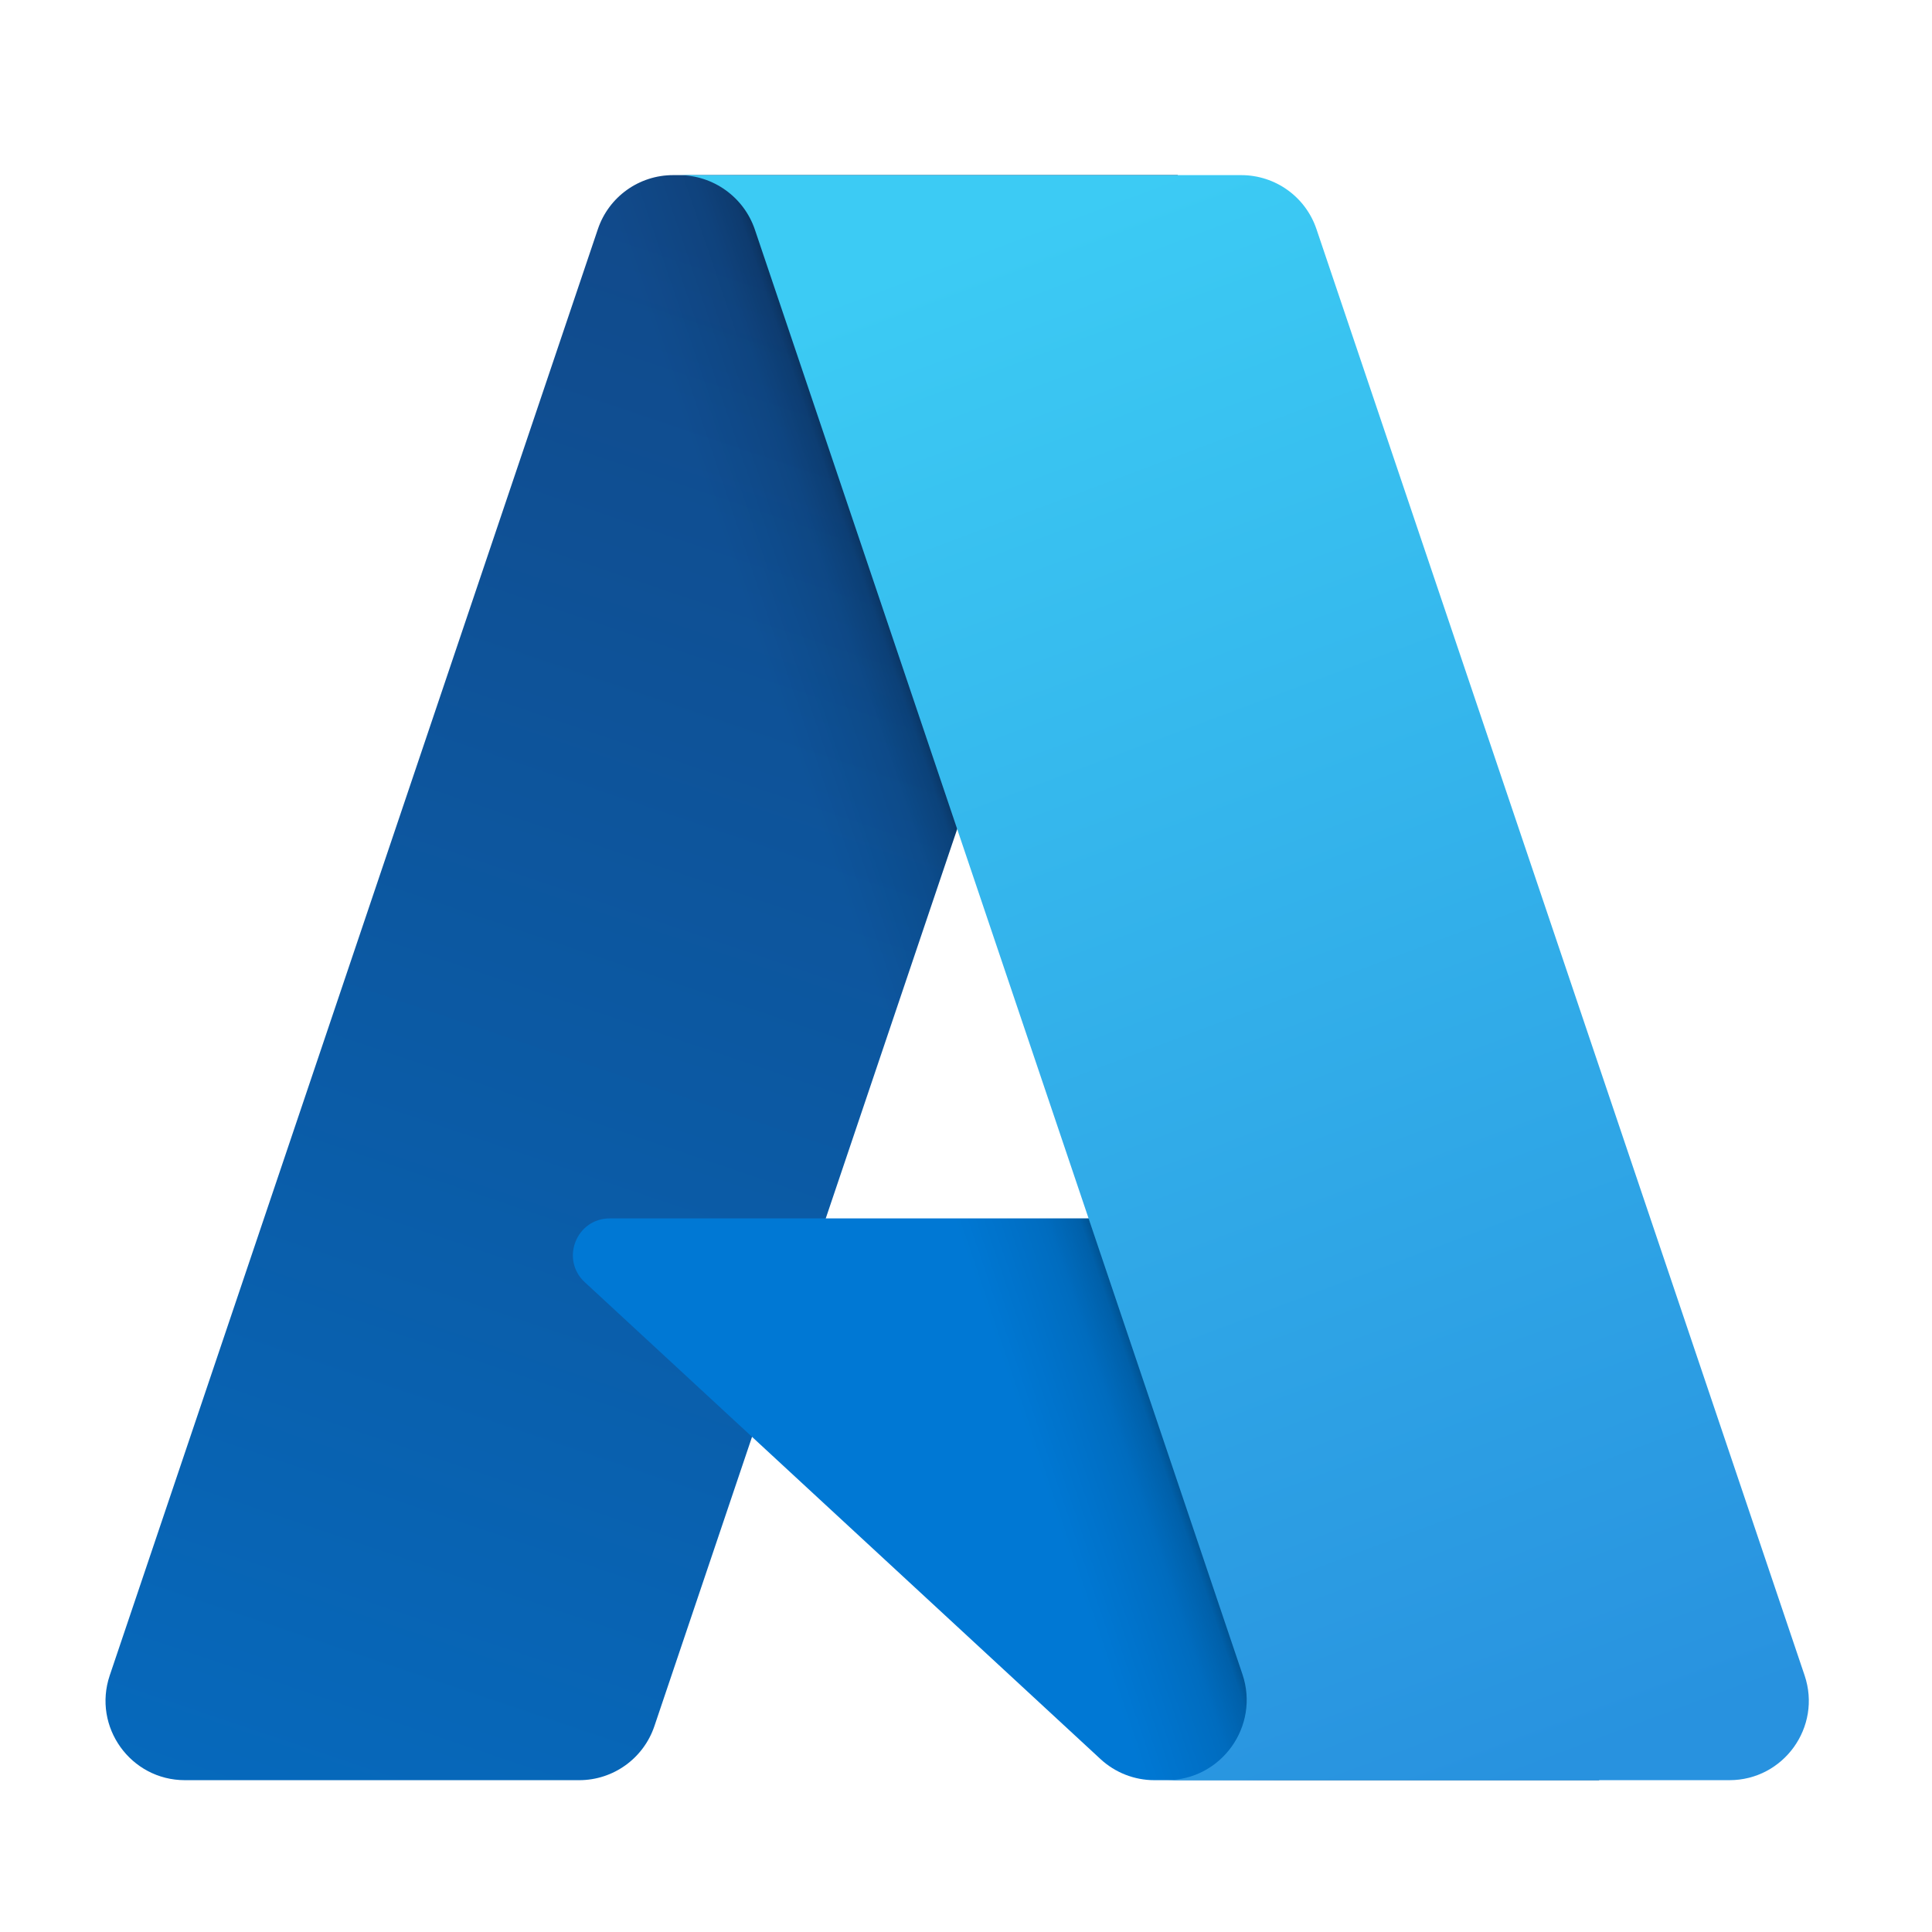
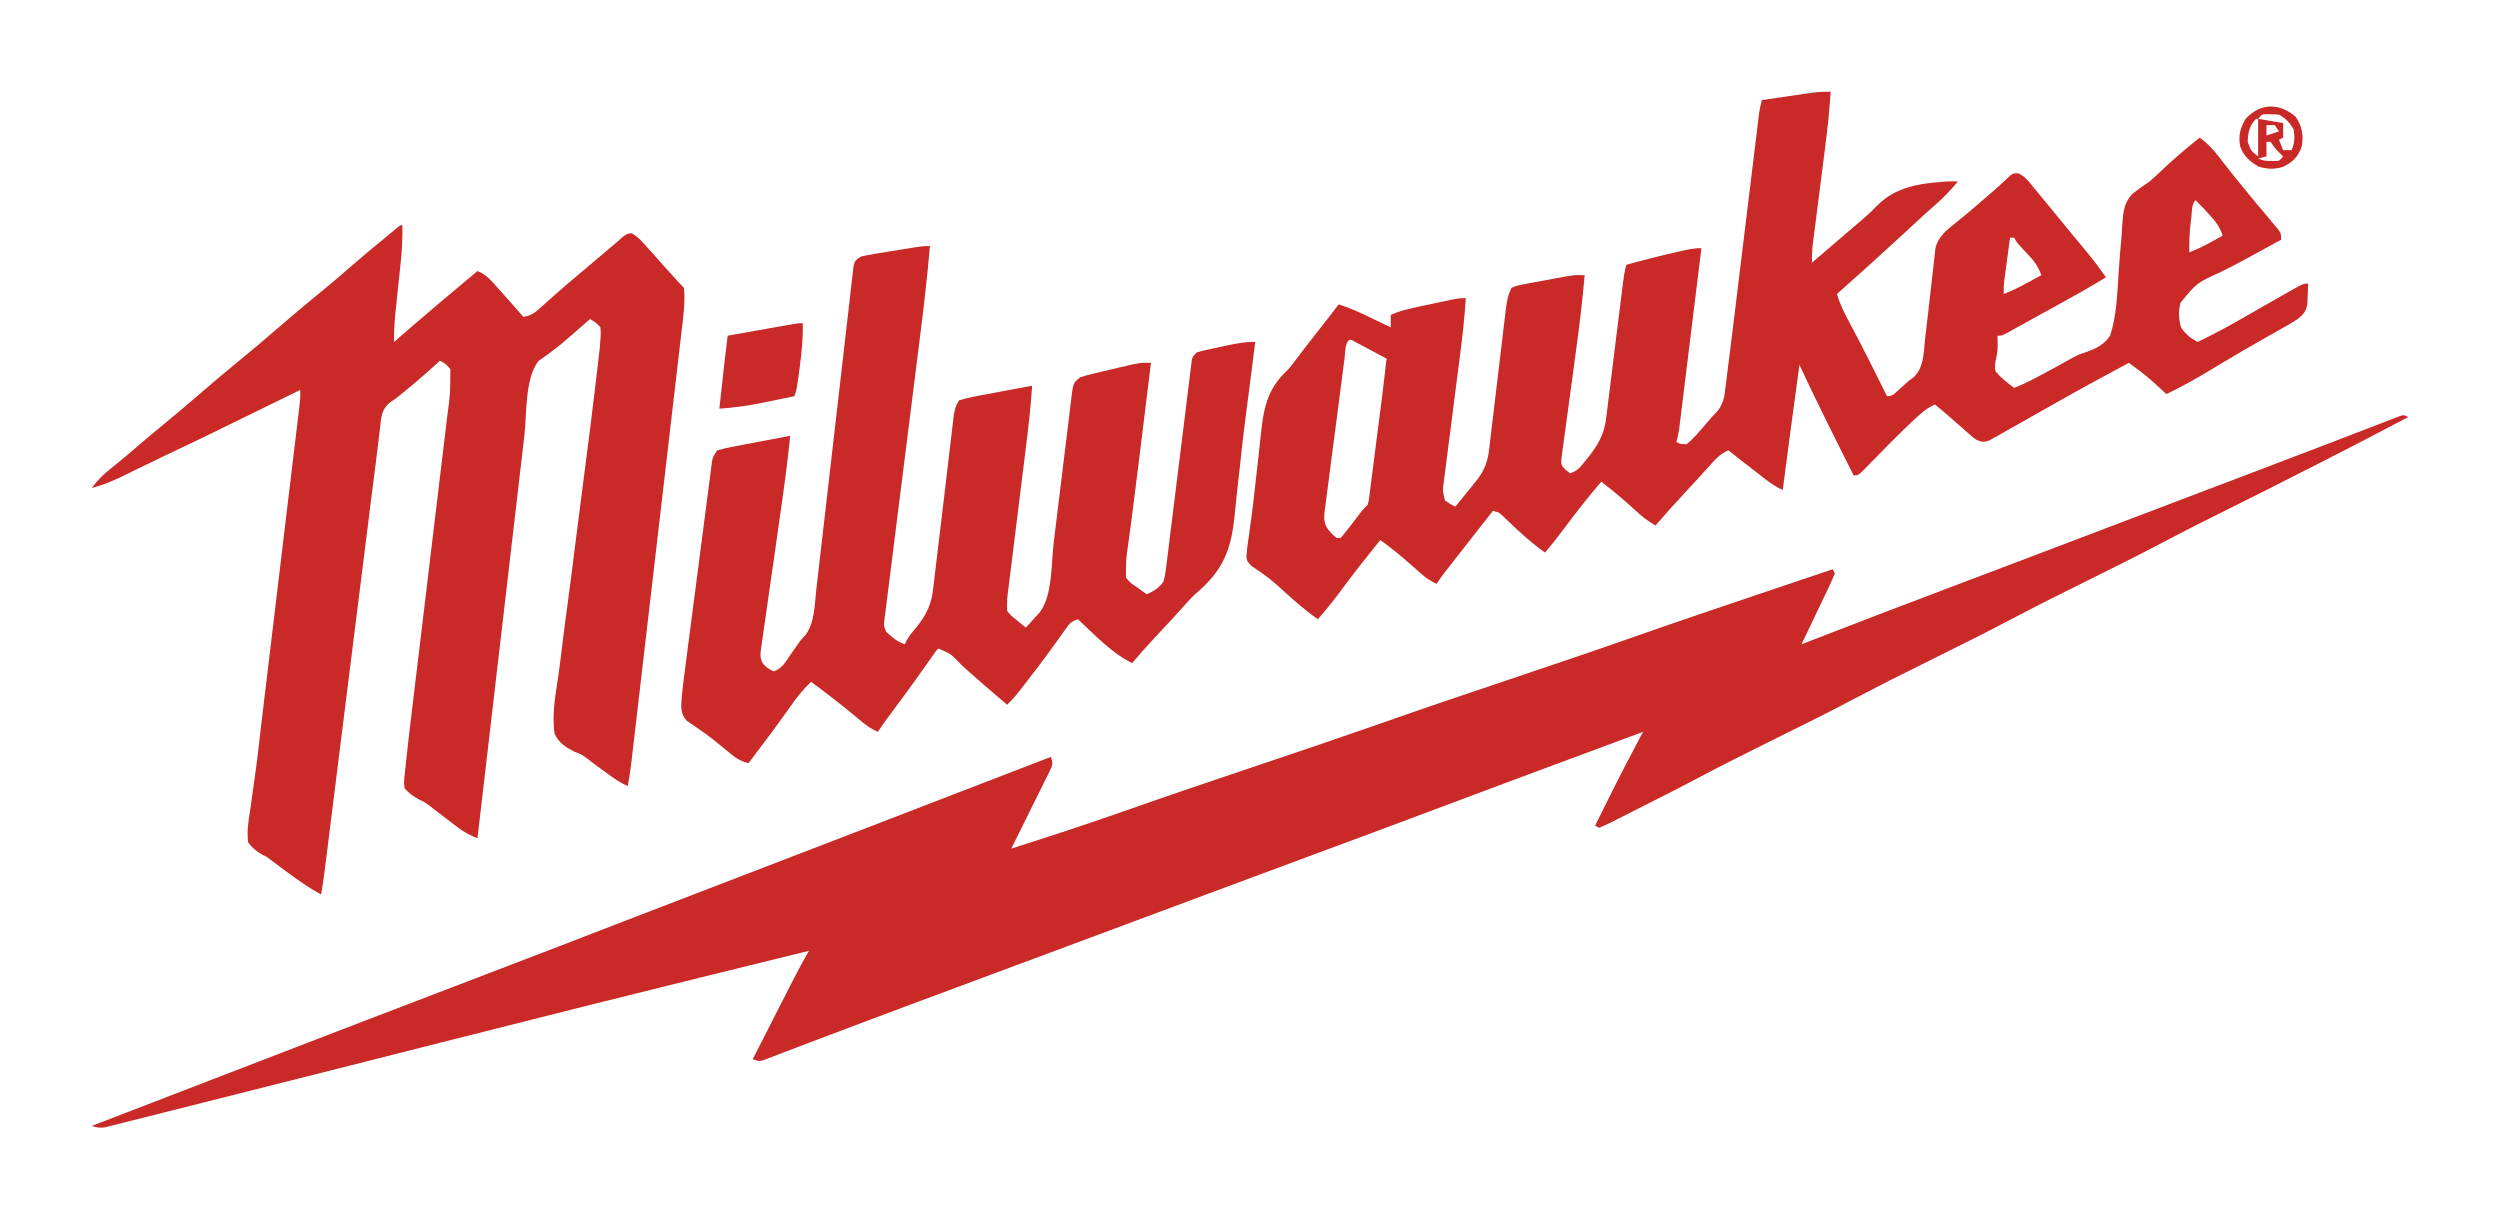
- <svg xmlns="http://www.w3.org/2000/svg" width="100%" height="100%" viewBox="0 0 65 65" fill="none">
-   <path d="M20.115 7.708C20.481 6.622 21.499 5.892 22.645 5.892H39.628L22.016 58.075C21.649 59.161 20.632 59.892 19.486 59.892H6.222C4.395 59.892 3.108 58.098 3.692 56.368L20.115 7.708Z" fill="url(#paint0_linear_2532_530598)" />
-   <path d="M47.224 40.992H20.514C19.388 40.992 18.847 42.374 19.674 43.138L37.025 59.182C37.519 59.639 38.166 59.892 38.838 59.892H53.803L47.224 40.992Z" fill="#0078D4" />
-   <path d="M22.645 5.892C21.499 5.892 20.481 6.622 20.115 7.708L3.692 56.368C3.108 58.098 4.395 59.892 6.222 59.892H19.486C20.631 59.892 21.649 59.161 22.016 58.075L25.283 48.394L36.834 59.174C37.328 59.635 37.979 59.892 38.655 59.892H53.803L47.224 40.992H27.781L39.628 5.892H22.645Z" fill="url(#paint1_linear_2532_530598)" />
-   <path d="M44.291 7.708C43.925 6.622 42.907 5.892 41.761 5.892H22.753H22.84C23.998 5.892 25.027 6.631 25.398 7.728L41.8 56.328C42.391 58.078 41.089 59.892 39.242 59.892H38.953H58.184C60.01 59.892 61.298 58.098 60.714 56.368L44.291 7.708Z" fill="url(#paint2_linear_2532_530598)" />
-   <defs>
-     <linearGradient id="paint0_linear_2532_530598" x1="22.551" y1="7.761" x2="4.939" y2="59.79" gradientUnits="userSpaceOnUse">
-       <stop stop-color="#114A8B" />
-       <stop offset="1" stop-color="#0669BC" />
-     </linearGradient>
-     <linearGradient id="paint1_linear_2532_530598" x1="36.622" y1="40.997" x2="32.551" y2="42.374" gradientUnits="userSpaceOnUse">
-       <stop stop-opacity="0.3" />
-       <stop offset="0.071" stop-opacity="0.2" />
-       <stop offset="0.321" stop-opacity="0.1" />
-       <stop offset="0.623" stop-opacity="0.05" />
-       <stop offset="1" stop-opacity="0" />
-     </linearGradient>
-     <linearGradient id="paint2_linear_2532_530598" x1="33.716" y1="7.761" x2="53.049" y2="59.267" gradientUnits="userSpaceOnUse">
-       <stop stop-color="#3CCBF4" />
-       <stop offset="1" stop-color="#2892DF" />
-     </linearGradient>
-   </defs>
+ <svg xmlns="http://www.w3.org/2000/svg" version="1.1" width="1199" height="586">
+   <path d="M0 0 C-13.262 7.017 -26.576 13.926 -39.938 20.75 C-41.368 21.481 -41.368 21.481 -42.827 22.227 C-59.489 30.744 -76.207 39.145 -92.969 47.466 C-101.057 51.487 -109.109 55.556 -117.086 59.793 C-130.436 66.878 -144.006 73.532 -157.539 80.259 C-174.065 88.464 -174.065 88.464 -190.438 96.969 C-203.437 103.882 -216.66 110.362 -229.843 116.917 C-248.905 126.393 -248.905 126.393 -267.789 136.216 C-280.244 142.813 -292.92 148.986 -305.539 155.259 C-317.464 161.191 -329.373 167.135 -341.138 173.379 C-349.507 177.815 -357.949 182.103 -366.413 186.354 C-368.212 187.259 -370.008 188.168 -371.803 189.08 C-374.439 190.419 -377.08 191.748 -379.723 193.074 C-380.528 193.485 -381.333 193.897 -382.162 194.32 C-384.079 195.275 -386.036 196.146 -388 197 C-388.66 196.67 -389.32 196.34 -390 196 C-388.174 192.322 -386.345 188.646 -384.513 184.971 C-383.895 183.729 -383.277 182.488 -382.66 181.245 C-377.609 171.072 -372.35 161.019 -367 151 C-377.501 154.894 -388.001 158.79 -398.5 162.688 C-399.291 162.981 -400.083 163.275 -400.898 163.578 C-422.613 171.639 -444.317 179.728 -466 187.875 C-486.332 195.514 -506.688 203.087 -527.06 210.62 C-542.276 216.248 -557.485 221.896 -572.688 227.562 C-573.732 227.952 -574.776 228.341 -575.852 228.742 C-581.114 230.704 -586.376 232.666 -591.638 234.628 C-601.347 238.248 -611.057 241.866 -620.767 245.483 C-622.92 246.285 -625.074 247.088 -627.227 247.89 C-640.779 252.939 -654.331 257.985 -667.885 263.027 C-674.976 265.665 -682.066 268.304 -689.157 270.942 C-691.098 271.664 -693.039 272.387 -694.98 273.109 C-701.306 275.463 -707.632 277.818 -713.958 280.173 C-717.163 281.366 -720.369 282.558 -723.574 283.749 C-734.665 287.874 -745.741 292.034 -756.801 296.242 C-760.129 297.505 -763.457 298.766 -766.785 300.028 C-768.917 300.838 -771.048 301.652 -773.178 302.47 C-776.116 303.597 -779.057 304.714 -782 305.828 C-782.872 306.167 -783.745 306.505 -784.644 306.854 C-785.442 307.154 -786.24 307.454 -787.062 307.763 C-787.755 308.027 -788.447 308.292 -789.16 308.565 C-791 309 -791 309 -794 308 C-790.8 301.718 -787.597 295.438 -784.393 289.158 C-783.304 287.024 -782.216 284.889 -781.128 282.754 C-779.561 279.678 -777.992 276.602 -776.422 273.527 C-775.939 272.579 -775.457 271.631 -774.96 270.654 C-772.424 265.693 -769.811 260.81 -767 256 C-801.893 264.552 -836.772 273.162 -871.625 281.875 C-872.472 282.087 -873.318 282.298 -874.191 282.516 C-895.68 287.89 -917.161 293.297 -938.629 298.756 C-952.361 302.248 -966.097 305.726 -979.834 309.199 C-982.057 309.762 -984.281 310.324 -986.505 310.887 C-1003.093 315.083 -1019.683 319.27 -1036.278 323.44 C-1043.441 325.241 -1050.604 327.044 -1057.764 328.856 C-1063.909 330.411 -1070.055 331.959 -1076.204 333.499 C-1079.395 334.299 -1082.585 335.103 -1085.774 335.913 C-1089.277 336.802 -1092.783 337.679 -1096.29 338.553 C-1097.324 338.819 -1098.357 339.084 -1099.422 339.357 C-1100.368 339.591 -1101.314 339.824 -1102.289 340.064 C-1103.108 340.271 -1103.926 340.477 -1104.77 340.689 C-1107.158 341.022 -1108.725 340.745 -1111 340 C-1077.878 327.208 -1044.75 314.432 -1011.607 301.694 C-1004.112 298.813 -996.618 295.929 -989.125 293.043 C-966.763 284.433 -944.39 275.851 -922 267.312 C-903.812 260.376 -885.638 253.401 -867.484 246.375 C-865.694 245.683 -863.904 244.99 -862.113 244.297 C-861.221 243.951 -860.328 243.606 -859.408 243.25 C-848.112 238.88 -836.806 234.534 -825.5 230.188 C-823.87 229.561 -823.87 229.561 -822.206 228.921 C-816.681 226.797 -811.155 224.672 -805.629 222.548 C-799.075 220.029 -792.522 217.509 -785.969 214.988 C-784.898 214.576 -783.827 214.164 -782.724 213.74 C-779.482 212.493 -776.241 211.247 -773 210 C-761.015 205.39 -749.031 200.78 -737.045 196.173 C-708.353 185.144 -679.67 174.09 -651 163 C-649.823 166.531 -650.141 166.912 -651.722 170.104 C-652.323 171.335 -652.323 171.335 -652.936 172.591 C-653.379 173.472 -653.821 174.354 -654.277 175.262 C-654.723 176.168 -655.168 177.073 -655.627 178.007 C-657.054 180.905 -658.496 183.796 -659.938 186.688 C-660.907 188.649 -661.875 190.61 -662.842 192.572 C-665.217 197.387 -667.604 202.195 -670 207 C-651.247 201.034 -632.56 194.917 -614 188.375 C-594.082 181.356 -574.079 174.6 -554.065 167.863 C-522.731 157.331 -522.731 157.331 -491.5 146.5 C-471.566 139.471 -451.531 132.745 -431.5 126 C-410.632 118.974 -389.769 111.945 -369.002 104.623 C-349.501 97.755 -329.903 91.171 -310.312 84.562 C-309.459 84.275 -308.606 83.987 -307.727 83.69 C-297.153 80.123 -286.577 76.56 -276 73 C-275.67 73.66 -275.34 74.32 -275 75 C-276.056 77.609 -277.177 80.103 -278.402 82.633 C-278.759 83.385 -279.115 84.136 -279.483 84.911 C-280.627 87.319 -281.782 89.722 -282.938 92.125 C-283.714 93.754 -284.489 95.382 -285.264 97.012 C-287.168 101.012 -289.081 105.007 -291 109 C-289.903 108.574 -288.806 108.148 -287.675 107.709 C-263.973 98.512 -240.237 89.414 -216.447 80.449 C-215.506 80.094 -214.566 79.74 -213.598 79.375 C-212.654 79.019 -211.71 78.664 -210.738 78.297 C-199.588 74.094 -188.45 69.86 -177.312 65.625 C-176.273 65.23 -175.233 64.835 -174.162 64.427 C-168.885 62.421 -163.608 60.414 -158.331 58.407 C-148.928 54.831 -139.524 51.259 -130.12 47.685 C-124.913 45.707 -119.707 43.729 -114.5 41.75 C-112.417 40.958 -110.333 40.167 -108.25 39.375 C-106.703 38.787 -106.703 38.787 -105.125 38.188 C-95.75 34.625 -95.75 34.625 -92.626 33.438 C-90.54 32.645 -88.454 31.852 -86.368 31.06 C-81.198 29.095 -76.027 27.131 -70.855 25.169 C-61.027 21.44 -51.204 17.699 -41.393 13.924 C-36.723 12.128 -32.051 10.337 -27.378 8.547 C-25.137 7.686 -22.896 6.823 -20.657 5.957 C-17.565 4.761 -14.471 3.575 -11.375 2.391 C-10.451 2.03 -9.526 1.67 -8.573 1.299 C-7.732 0.979 -6.89 0.659 -6.023 0.329 C-5.29 0.047 -4.557 -0.236 -3.802 -0.527 C-2 -1 -2 -1 0 0 Z " fill="#C92927" transform="translate(1155,200)" />
+   <path d="M0 0 C-0.581 8.733 -1.468 17.394 -2.587 26.074 C-2.855 28.151 -3.119 30.229 -3.381 32.307 C-3.938 36.705 -4.5 41.103 -5.062 45.5 C-5.719 50.63 -6.373 55.761 -7.021 60.892 C-7.28 62.931 -7.543 64.97 -7.806 67.009 C-7.963 68.248 -8.12 69.487 -8.281 70.764 C-8.421 71.85 -8.56 72.937 -8.703 74.057 C-8.973 76.731 -9.057 79.315 -9 82 C-7.578 80.781 -6.156 79.562 -4.734 78.344 C-3.477 77.266 -2.22 76.189 -0.963 75.112 C4.686 70.27 4.686 70.27 10.329 65.421 C11.494 64.424 12.664 63.434 13.839 62.45 C16.683 60.059 19.381 57.651 21.926 54.941 C31.383 45.277 42.871 43.986 56 43 C57.667 42.982 59.333 42.977 61 43 C57.395 47.416 53.721 51.243 49.387 54.934 C46.449 57.477 43.599 60.108 40.75 62.75 C39.624 63.793 38.497 64.836 37.371 65.879 C36.81 66.399 36.249 66.918 35.671 67.454 C24.892 77.427 13.989 87.259 3 97 C4.521 102.185 6.815 106.653 9.375 111.375 C15.485 122.799 21.245 134.394 27 146 C29.827 146 30.664 144.742 32.75 142.875 C33.405 142.295 34.06 141.715 34.734 141.117 C35.482 140.419 36.23 139.72 37 139 C38.487 137.875 38.487 137.875 40.004 136.727 C44.691 131.991 44.55 125.57 45.195 119.246 C45.354 117.899 45.515 116.552 45.679 115.205 C46.103 111.673 46.5 108.138 46.887 104.602 C47.509 98.939 48.158 93.28 48.837 87.624 C49.066 85.655 49.274 83.684 49.481 81.713 C49.692 79.911 49.692 79.911 49.907 78.072 C50.022 77.018 50.137 75.963 50.256 74.877 C51.659 69.452 55.546 66.355 59.812 63 C65.817 58.188 71.621 53.168 77.422 48.113 C78.012 47.605 78.601 47.097 79.209 46.573 C80.45 45.483 81.668 44.369 82.869 43.236 C83.474 42.677 84.08 42.119 84.703 41.543 C85.241 41.031 85.779 40.52 86.333 39.993 C88 39 88 39 90.037 39.168 C93.416 40.6 95.416 43.596 97.688 46.375 C98.22 47.012 98.753 47.649 99.301 48.305 C100.877 50.196 102.44 52.096 104 54 C104.757 54.917 105.513 55.833 106.293 56.777 C107.703 58.494 109.108 60.216 110.508 61.941 C112.491 64.376 114.487 66.798 116.492 69.215 C117.422 70.337 117.422 70.337 118.37 71.481 C119.592 72.955 120.815 74.428 122.041 75.9 C125.556 80.148 128.849 84.475 132 89 C123.99 93.917 115.8 98.48 107.562 103 C106.304 103.693 105.045 104.385 103.787 105.078 C101.345 106.422 98.902 107.763 96.458 109.102 C94.204 110.339 91.955 111.583 89.71 112.836 C88.722 113.385 87.733 113.934 86.715 114.5 C85.849 114.985 84.982 115.469 84.09 115.969 C82 117 82 117 80 117 C80.031 118.702 80.031 118.702 80.062 120.438 C80.105 122.854 80.025 124.897 79.461 127.254 C78.88 129.746 78.578 131.464 79 134 C81.63 137.187 84.649 139.603 88 142 C94.076 139.69 99.664 136.521 105.375 133.438 C107.013 132.563 107.013 132.563 108.684 131.67 C110.95 130.449 113.196 129.19 115.422 127.896 C117.915 126.487 120.318 125.53 123.047 124.67 C127.659 122.99 131.224 121.172 134 117 C137.161 107.397 137.425 96.81 138.097 86.775 C138.498 80.808 138.962 74.85 139.523 68.895 C139.699 66.83 139.811 64.769 139.919 62.699 C140.398 57.206 140.749 53.419 144.472 49.196 C147.224 46.938 150.03 44.958 153 43 C154.201 41.965 155.386 40.909 156.531 39.812 C157.027 39.346 157.522 38.879 158.032 38.397 C158.517 37.936 159.001 37.475 159.5 37 C165.125 31.722 170.956 26.797 177 22 C181.001 24.946 183.968 28.249 186.938 32.188 C191.235 37.772 195.634 43.258 200.125 48.688 C201.012 49.763 201.012 49.763 201.916 50.861 C204.557 54.061 207.208 57.252 209.891 60.418 C210.71 61.394 211.53 62.37 212.375 63.375 C213.438 64.624 213.438 64.624 214.523 65.898 C216 68 216 68 216 71 C215.459 71.29 214.918 71.58 214.361 71.879 C209.719 74.377 205.094 76.903 200.484 79.461 C196.128 81.871 191.728 84.144 187.266 86.352 C175.573 91.672 175.573 91.672 167.766 101.199 C166.712 105.46 166.885 108.759 168 113 C170.21 116.256 172.541 118.159 176 120 C183.579 116.422 190.863 112.426 198.125 108.25 C199.465 107.479 199.465 107.479 200.832 106.693 C202.182 105.917 202.182 105.917 203.559 105.125 C208.752 102.138 213.96 99.178 219.188 96.25 C219.948 95.82 220.708 95.39 221.491 94.946 C226.768 92 226.768 92 229 92 C228.94 94.084 228.851 96.167 228.75 98.25 C228.704 99.41 228.657 100.57 228.609 101.766 C227.881 105.633 226.915 106.455 224 109 C222.327 110.094 220.612 111.127 218.871 112.109 C217.338 112.983 217.338 112.983 215.773 113.874 C214.673 114.493 213.572 115.112 212.438 115.75 C210.092 117.084 207.746 118.42 205.402 119.758 C204.496 120.274 204.496 120.274 203.571 120.801 C199.231 123.279 194.922 125.807 190.629 128.367 C190.029 128.725 189.429 129.083 188.811 129.451 C185.925 131.173 183.042 132.9 180.162 134.632 C173.897 138.374 167.586 141.856 161 145 C160.371 144.42 159.742 143.84 159.094 143.242 C158.238 142.461 157.382 141.68 156.5 140.875 C155.665 140.109 154.829 139.344 153.969 138.555 C150.44 135.518 146.753 132.751 143 130 C131.062 136.411 119.156 142.867 107.375 149.562 C104.549 151.163 101.722 152.762 98.895 154.361 C96.902 155.489 94.911 156.62 92.921 157.752 C89.892 159.472 86.853 161.175 83.812 162.875 C82.886 163.406 81.959 163.936 81.003 164.483 C80.142 164.96 79.282 165.438 78.395 165.93 C77.263 166.568 77.263 166.568 76.109 167.218 C73.549 168.167 72.506 168.025 70 167 C68.356 165.864 68.356 165.864 66.758 164.453 C66.166 163.938 65.574 163.422 64.965 162.891 C64.358 162.349 63.751 161.808 63.125 161.25 C61.92 160.192 60.714 159.135 59.508 158.078 C58.925 157.564 58.343 157.051 57.743 156.521 C55.2 154.301 52.603 152.15 50 150 C46.418 151.547 43.925 153.677 41.062 156.312 C40.323 156.993 40.323 156.993 39.569 157.687 C32.858 163.946 26.451 170.53 20.035 177.089 C19.155 177.981 18.274 178.874 17.367 179.793 C16.574 180.603 15.781 181.413 14.964 182.247 C13 184 13 184 11 184 C2.155 166.417 -6.649 148.826 -15 131 C-17.713 150.994 -20.423 170.988 -23 191 C-25.919 189.637 -28.385 188.068 -30.934 186.102 C-31.665 185.54 -32.397 184.977 -33.15 184.398 C-33.905 183.813 -34.66 183.228 -35.438 182.625 C-36.188 182.048 -36.939 181.47 -37.713 180.875 C-41.505 177.953 -45.275 175.007 -49 172 C-53.126 173.586 -55.633 176.592 -58.5 179.812 C-59.566 180.99 -60.633 182.167 -61.699 183.344 C-62.244 183.948 -62.788 184.553 -63.349 185.176 C-65.471 187.521 -67.622 189.839 -69.774 192.156 C-74.607 197.36 -79.375 202.61 -84 208 C-87.889 205.843 -90.953 203.356 -94.188 200.312 C-99.268 195.612 -104.535 191.244 -110 187 C-116.22 194.265 -122.121 201.695 -127.8 209.391 C-130.746 213.375 -133.791 217.223 -137 221 C-143.234 216.636 -148.69 211.673 -154.163 206.407 C-155.035 205.577 -155.035 205.577 -155.926 204.73 C-156.446 204.229 -156.966 203.728 -157.501 203.212 C-159.105 201.77 -159.105 201.77 -162 201 C-168.208 208.88 -174.396 216.775 -180.562 224.688 C-181.17 225.465 -181.777 226.243 -182.403 227.044 C-182.972 227.776 -183.542 228.508 -184.129 229.262 C-184.888 230.236 -184.888 230.236 -185.662 231.229 C-186.832 232.778 -187.923 234.385 -189 236 C-191.842 234.691 -194.057 233.251 -196.391 231.172 C-197.014 230.622 -197.638 230.071 -198.281 229.505 C-198.931 228.926 -199.581 228.347 -200.25 227.75 C-205.35 223.261 -210.466 218.953 -216 215 C-222.776 223.362 -229.434 231.785 -235.813 240.455 C-239.03 244.803 -242.428 248.939 -246 253 C-251.427 249.094 -256.407 244.885 -261.344 240.375 C-269.162 233.272 -269.162 233.272 -277.871 227.391 C-280 225 -280 225 -280.224 223.009 C-280.054 220.158 -279.677 217.387 -279.25 214.562 C-278.923 212.156 -278.596 209.75 -278.27 207.344 C-278.172 206.659 -278.075 205.975 -277.975 205.27 C-277.185 199.637 -276.551 193.995 -275.95 188.339 C-275.441 183.605 -274.895 178.876 -274.344 174.146 C-274.075 171.773 -273.819 169.397 -273.577 167.02 C-272.105 152.74 -270.91 142.883 -260 133 C-259.042 131.851 -258.109 130.681 -257.223 129.477 C-255.683 127.444 -254.141 125.414 -252.594 123.387 C-252.176 122.839 -251.758 122.292 -251.328 121.728 C-248.475 118.015 -245.567 114.344 -242.666 110.668 C-240.408 107.805 -238.171 104.93 -236 102 C-230.433 103.661 -225.342 106.111 -220.125 108.625 C-219.246 109.045 -218.367 109.465 -217.461 109.898 C-215.306 110.929 -213.152 111.963 -211 113 C-211 111.02 -211 109.04 -211 107 C-207.214 105.362 -203.523 104.353 -199.492 103.492 C-198.259 103.228 -197.025 102.964 -195.754 102.691 C-194.474 102.422 -193.194 102.153 -191.875 101.875 C-190.587 101.598 -189.299 101.321 -187.973 101.035 C-178.398 99 -178.398 99 -175 99 C-175.611 108.748 -176.731 118.386 -177.988 128.068 C-178.328 130.687 -178.662 133.306 -178.996 135.925 C-179.943 143.362 -180.896 150.798 -181.858 158.233 C-182.449 162.805 -183.033 167.378 -183.612 171.952 C-183.833 173.688 -184.057 175.424 -184.284 177.159 C-184.6 179.575 -184.907 181.991 -185.211 184.408 C-185.307 185.122 -185.402 185.835 -185.501 186.57 C-186.137 191.382 -186.137 191.382 -185 196 C-182.521 197.771 -182.521 197.771 -180 199 C-178.059 196.607 -176.122 194.211 -174.188 191.812 C-173.64 191.139 -173.093 190.465 -172.529 189.771 C-171.998 189.111 -171.466 188.45 -170.918 187.77 C-170.431 187.167 -169.944 186.565 -169.442 185.945 C-165.864 181.12 -164.429 177.123 -163.773 171.168 C-163.678 170.395 -163.584 169.622 -163.486 168.826 C-163.177 166.281 -162.883 163.734 -162.59 161.188 C-162.376 159.413 -162.161 157.638 -161.944 155.864 C-161.378 151.198 -160.825 146.531 -160.275 141.863 C-159.394 134.392 -158.5 126.922 -157.595 119.454 C-157.282 116.849 -156.978 114.242 -156.674 111.635 C-156.482 110.034 -156.29 108.433 -156.097 106.832 C-156.016 106.11 -155.934 105.388 -155.85 104.643 C-155.382 100.83 -154.823 97.409 -153 94 C-150.098 92.882 -150.098 92.882 -146.418 92.199 C-145.767 92.073 -145.116 91.947 -144.445 91.817 C-142.362 91.42 -140.276 91.054 -138.188 90.688 C-136.793 90.423 -135.399 90.157 -134.006 89.889 C-123.041 87.826 -123.041 87.826 -118 88 C-119.009 99.717 -120.407 111.365 -121.989 123.017 C-122.306 125.356 -122.62 127.695 -122.933 130.035 C-123.038 130.819 -123.143 131.602 -123.251 132.41 C-123.464 134.008 -123.678 135.607 -123.892 137.205 C-124.44 141.292 -124.996 145.378 -125.566 149.462 C-126.126 153.471 -126.664 157.481 -127.188 161.494 C-127.39 163.01 -127.599 164.526 -127.817 166.039 C-128.119 168.139 -128.392 170.241 -128.66 172.346 C-128.822 173.538 -128.985 174.73 -129.153 175.958 C-129.296 179.127 -129.296 179.127 -127.021 181.416 C-126.354 181.939 -125.687 182.461 -125 183 C-121.186 181.729 -120.076 179.986 -117.562 176.875 C-116.801 175.944 -116.039 175.014 -115.254 174.055 C-110.907 168.163 -108.466 163.501 -107.644 156.2 C-107.547 155.455 -107.451 154.709 -107.351 153.941 C-107.039 151.5 -106.748 149.057 -106.457 146.613 C-106.242 144.906 -106.026 143.2 -105.809 141.493 C-105.242 137.016 -104.693 132.538 -104.148 128.058 C-103.482 122.611 -102.797 117.166 -102.113 111.72 C-101.581 107.485 -101.053 103.25 -100.535 99.014 C-100.439 98.235 -100.343 97.457 -100.245 96.655 C-100.066 95.206 -99.889 93.756 -99.715 92.306 C-99.322 89.143 -98.878 86.069 -98 83 C-89.79 80.724 -81.564 78.611 -73.25 76.75 C-72.476 76.575 -71.702 76.4 -70.905 76.22 C-67.877 75.552 -65.11 75 -62 75 C-62.991 83.06 -63.982 91.121 -64.974 99.181 C-65.435 102.927 -65.895 106.673 -66.356 110.418 C-67.322 118.282 -68.291 126.145 -69.262 134.009 C-69.81 138.452 -70.354 142.896 -70.896 147.34 C-71.164 149.518 -71.431 151.697 -71.699 153.875 C-71.818 154.855 -71.936 155.836 -72.059 156.845 C-72.169 157.74 -72.279 158.634 -72.393 159.555 C-72.534 160.707 -72.534 160.707 -72.678 161.882 C-72.995 163.967 -73.454 165.964 -74 168 C-71.815 169.046 -71.815 169.046 -69 169 C-66.717 167.03 -64.924 165.216 -63 162.938 C-62.492 162.363 -61.984 161.789 -61.461 161.197 C-59.952 159.482 -58.47 157.748 -57 156 C-56.175 155.148 -55.35 154.297 -54.5 153.419 C-51.403 149.674 -50.93 146.138 -50.409 141.406 C-50.24 140.112 -50.24 140.112 -50.069 138.791 C-49.693 135.863 -49.347 132.932 -49 130 C-48.727 127.842 -48.453 125.685 -48.176 123.527 C-47.408 117.492 -46.668 111.454 -45.935 105.414 C-45.45 101.412 -44.962 97.41 -44.472 93.409 C-43.524 85.658 -42.58 77.907 -41.637 70.156 C-40.43 60.232 -39.221 50.308 -38.008 40.385 C-37.443 35.771 -36.883 31.156 -36.323 26.541 C-36.03 24.139 -35.737 21.738 -35.443 19.336 C-35.245 17.693 -35.245 17.693 -35.043 16.018 C-34.858 14.513 -34.858 14.513 -34.67 12.978 C-34.564 12.108 -34.458 11.238 -34.349 10.342 C-34.026 8.176 -33.573 6.112 -33 4 C-29.105 3.426 -25.208 2.856 -21.312 2.291 C-19.338 2.004 -17.365 1.713 -15.393 1.422 C-14.145 1.241 -12.898 1.061 -11.613 0.875 C-9.893 0.624 -9.893 0.624 -8.138 0.367 C-5.379 0.044 -2.771 -0.028 0 0 Z M175 52 C172.983 54.017 173.273 57.791 172.938 60.562 C172.847 61.254 172.756 61.946 172.662 62.658 C172.065 67.473 171.918 72.149 172 77 C175.79 75.573 179.271 73.838 182.812 71.875 C183.788 71.336 184.764 70.797 185.77 70.242 C186.506 69.832 187.242 69.422 188 69 C186.593 64.74 184.545 62.08 181.5 58.812 C180.706 57.953 179.912 57.093 179.094 56.207 C177.747 54.787 176.384 53.384 175 52 Z M86 70 C85.496 73.749 84.997 77.5 84.5 81.25 C84.357 82.313 84.214 83.377 84.066 84.473 C83.931 85.497 83.796 86.522 83.656 87.578 C83.531 88.521 83.405 89.463 83.275 90.435 C82.929 93.233 82.929 93.233 83 97 C87.14 95.456 90.936 93.49 94.812 91.375 C95.41 91.05 96.007 90.725 96.623 90.391 C98.083 89.596 99.542 88.798 101 88 C99.555 83.466 97.189 80.742 93.938 77.312 C89.082 72.165 89.082 72.165 88 70 C87.34 70 86.68 70 86 70 Z M-231 119 C-233.06 121.06 -232.789 125.107 -233.155 127.945 C-233.266 128.777 -233.376 129.61 -233.49 130.467 C-233.856 133.234 -234.216 136.002 -234.574 138.77 C-234.824 140.687 -235.074 142.604 -235.324 144.521 C-235.848 148.546 -236.367 152.573 -236.885 156.599 C-237.55 161.762 -238.23 166.923 -238.913 172.084 C-239.436 176.046 -239.947 180.009 -240.455 183.972 C-240.701 185.875 -240.951 187.778 -241.205 189.681 C-241.559 192.342 -241.898 195.004 -242.233 197.667 C-242.342 198.455 -242.45 199.244 -242.562 200.056 C-243.036 203.962 -243.37 206.727 -241 210 C-239.083 212.251 -239.083 212.251 -237 214 C-236.34 214 -235.68 214 -235 214 C-233.091 211.743 -231.282 209.479 -229.5 207.125 C-228.512 205.835 -227.522 204.546 -226.531 203.258 C-226.094 202.682 -225.656 202.106 -225.205 201.512 C-224 200 -224 200 -222 198 C-221.404 195.403 -221.404 195.403 -221.054 192.316 C-220.898 191.124 -220.741 189.932 -220.579 188.704 C-220.337 186.76 -220.337 186.76 -220.09 184.777 C-219.916 183.434 -219.742 182.091 -219.568 180.748 C-219.108 177.203 -218.659 173.657 -218.212 170.11 C-217.76 166.531 -217.296 162.954 -216.834 159.377 C-214.807 143.702 -214.807 143.702 -213 128 C-215.811 126.497 -218.624 124.998 -221.438 123.5 C-222.641 122.856 -222.641 122.856 -223.869 122.199 C-224.633 121.793 -225.397 121.387 -226.184 120.969 C-226.891 120.592 -227.598 120.215 -228.326 119.826 C-229.838 118.926 -229.838 118.926 -231 119 Z " fill="#C92927" transform="translate(878,44)" />
+   <path d="M0 0 C0.087 6.206 -0.206 12.216 -0.875 18.383 C-0.964 19.241 -1.053 20.1 -1.144 20.984 C-1.425 23.698 -1.712 26.412 -2 29.125 C-2.288 31.845 -2.574 34.566 -2.856 37.287 C-3.031 38.971 -3.208 40.656 -3.39 42.339 C-3.866 46.923 -4.086 51.392 -4 56 C-3.068 55.189 -2.136 54.378 -1.176 53.543 C11.094 42.881 23.496 32.386 36 22 C40.044 23.572 42.506 26.452 45.312 29.625 C45.793 30.159 46.274 30.693 46.769 31.243 C48.186 32.822 49.595 34.409 51 36 C51.75 36.848 52.5 37.696 53.273 38.57 C54.857 40.374 56.433 42.182 58 44 C61.102 43.413 62.869 42.544 65.215 40.445 C65.812 39.919 66.409 39.392 67.024 38.849 C67.655 38.28 68.287 37.711 68.938 37.125 C70.287 35.932 71.637 34.739 72.988 33.547 C73.663 32.948 74.338 32.349 75.034 31.732 C77.863 29.239 80.739 26.803 83.625 24.375 C84.68 23.486 85.734 22.596 86.789 21.707 C87.311 21.267 87.834 20.827 88.372 20.374 C90.092 18.923 91.808 17.468 93.523 16.012 C94.396 15.271 94.396 15.271 95.287 14.516 C96.392 13.579 97.496 12.641 98.6 11.703 C100.062 10.463 101.531 9.231 103 8 C103.866 7.215 104.733 6.43 105.625 5.621 C108 4 108 4 109.957 3.879 C113.137 5.624 115.322 8.248 117.688 10.938 C118.211 11.519 118.735 12.101 119.275 12.7 C120.857 14.46 122.429 16.23 124 18 C124.904 19.006 125.809 20.011 126.715 21.016 C128.233 22.698 129.748 24.384 131.258 26.074 C132.471 27.415 133.722 28.722 135 30 C135.731 36.495 134.793 43.214 134.02 49.673 C133.914 50.593 133.809 51.512 133.7 52.46 C133.349 55.513 132.989 58.566 132.629 61.618 C132.374 63.819 132.12 66.019 131.866 68.219 C131.177 74.174 130.48 80.128 129.783 86.081 C129.053 92.317 128.33 98.553 127.606 104.788 C126.39 115.254 125.17 125.718 123.947 136.183 C122.689 146.944 121.434 157.706 120.184 168.469 C120.107 169.133 120.03 169.796 119.95 170.48 C119.873 171.143 119.796 171.805 119.717 172.488 C119.562 173.822 119.407 175.156 119.252 176.49 C119.176 177.147 119.099 177.805 119.02 178.483 C117.755 189.373 116.486 200.262 115.218 211.151 C114.785 214.865 114.353 218.579 113.921 222.293 C113.242 228.123 112.562 233.954 111.88 239.783 C111.629 241.924 111.38 244.065 111.131 246.206 C110.792 249.125 110.45 252.044 110.107 254.962 C110.009 255.812 109.911 256.662 109.81 257.538 C109.354 261.401 108.846 265.199 108 269 C105.168 267.66 102.666 266.148 100.129 264.312 C99.388 263.778 98.648 263.243 97.885 262.691 C97.118 262.133 96.352 261.575 95.562 261 C94.465 260.209 94.465 260.209 93.346 259.402 C91.815 258.293 90.308 257.15 88.826 255.976 C86.022 253.87 86.022 253.87 82.582 252.55 C78.243 250.317 75.207 248.448 73 244 C71.515 234.478 73.594 224.393 74.95 214.92 C75.496 210.996 75.962 207.063 76.437 203.13 C77.353 195.64 78.34 188.162 79.353 180.685 C80.479 172.347 81.531 163.999 82.575 155.65 C84.174 142.869 85.81 130.094 87.486 117.323 C89.459 102.288 91.35 87.246 93.102 72.184 C93.205 71.307 93.308 70.431 93.414 69.528 C93.695 67.137 93.971 64.745 94.245 62.353 C94.393 61.061 94.541 59.769 94.694 58.437 C94.979 55.236 95.243 52.207 95 49 C92.622 46.596 92.622 46.596 90 45 C89.056 45.822 88.113 46.645 87.141 47.492 C86.525 48.027 85.909 48.562 85.274 49.114 C83.915 50.297 82.558 51.483 81.204 52.674 C78.015 55.462 74.832 58.179 71.402 60.668 C70.857 61.076 70.312 61.484 69.751 61.905 C68.282 62.993 66.788 64.046 65.293 65.098 C58.697 73.447 59.688 90.544 58.478 101.007 C58.232 103.117 57.985 105.227 57.738 107.337 C57.073 113.034 56.41 118.732 55.749 124.43 C55.056 130.396 54.359 136.361 53.663 142.327 C52.347 153.61 51.034 164.893 49.721 176.176 C48.227 189.028 46.729 201.879 45.23 214.73 C42.15 241.153 39.074 267.576 36 294 C32.385 292.611 29.568 291.13 26.488 288.77 C25.647 288.131 24.806 287.492 23.939 286.834 C23.073 286.167 22.206 285.5 21.312 284.812 C19.602 283.505 17.889 282.199 16.176 280.895 C15.334 280.234 14.491 279.574 13.624 278.893 C11.034 276.93 11.034 276.93 8.091 275.478 C5.133 273.862 3.196 272.563 1 270 C0.728 266.959 0.728 266.959 1.104 263.366 C1.167 262.709 1.23 262.053 1.295 261.376 C1.506 259.247 1.751 257.124 2 255 C2.149 253.61 2.297 252.22 2.445 250.83 C2.939 246.279 3.489 241.736 4.041 237.192 C4.249 235.461 4.456 233.729 4.662 231.998 C5.104 228.301 5.549 224.605 5.995 220.909 C6.701 215.059 7.401 209.208 8.1 203.357 C9.835 188.835 11.578 174.314 13.323 159.794 C14.683 148.482 16.041 137.169 17.391 125.856 C18.085 120.044 18.783 114.234 19.486 108.424 C19.922 104.809 20.353 101.193 20.784 97.577 C20.984 95.906 21.185 94.236 21.389 92.566 C22.972 80.814 22.972 80.814 23 69 C20.682 66.391 20.682 66.391 18 65 C17.406 65.545 16.811 66.091 16.199 66.652 C10.808 71.557 5.309 76.277 -0.359 80.859 C-1.666 81.919 -1.666 81.919 -3 83 C-4.009 83.684 -5.019 84.368 -6.058 85.072 C-10.007 88.389 -10.217 92.063 -10.706 96.989 C-10.815 97.87 -10.924 98.751 -11.036 99.659 C-11.264 101.514 -11.482 103.37 -11.688 105.228 C-11.984 107.862 -12.317 110.488 -12.666 113.115 C-13.376 118.466 -14.045 123.821 -14.711 129.177 C-14.966 131.21 -15.221 133.242 -15.476 135.275 C-16.02 139.605 -16.561 143.936 -17.102 148.267 C-17.957 155.117 -18.815 161.967 -19.674 168.818 C-21.031 179.643 -22.386 190.469 -23.739 201.295 C-26.168 220.717 -28.599 240.138 -31.033 259.559 C-31.886 266.368 -32.738 273.177 -33.589 279.986 C-34.117 284.212 -34.646 288.437 -35.175 292.662 C-35.42 294.62 -35.665 296.579 -35.909 298.537 C-36.243 301.21 -36.578 303.882 -36.913 306.555 C-37.057 307.716 -37.057 307.716 -37.204 308.901 C-37.714 312.952 -38.297 316.978 -39 321 C-44.831 317.85 -50.069 314.15 -55.375 310.188 C-56.174 309.596 -56.973 309.005 -57.797 308.396 C-60.207 306.609 -62.61 304.815 -65 303 C-66.122 302.428 -66.122 302.428 -67.268 301.845 C-70.163 300.143 -71.991 298.709 -74 296 C-74.723 290.448 -73.752 285.164 -72.874 279.686 C-72.647 278.037 -72.425 276.387 -72.208 274.737 C-71.744 271.253 -71.255 267.774 -70.748 264.295 C-70.012 259.178 -69.383 254.052 -68.792 248.915 C-68.648 247.664 -68.648 247.664 -68.501 246.388 C-68.306 244.688 -68.111 242.988 -67.916 241.288 C-67.407 236.882 -66.876 232.48 -66.345 228.077 C-66.126 226.256 -65.907 224.436 -65.688 222.616 C-65.578 221.7 -65.467 220.784 -65.354 219.841 C-64.774 215.02 -64.197 210.198 -63.62 205.377 C-61.917 191.152 -60.21 176.929 -58.502 162.705 C-57.162 151.544 -55.823 140.383 -54.487 129.221 C-53.803 123.51 -53.117 117.798 -52.43 112.087 C-52.005 108.559 -51.583 105.03 -51.161 101.502 C-50.965 99.867 -50.769 98.232 -50.571 96.597 C-50.302 94.369 -50.036 92.142 -49.77 89.914 C-49.621 88.668 -49.471 87.421 -49.317 86.137 C-48.933 82.862 -48.933 82.862 -49 79 C-49.513 79.251 -50.025 79.502 -50.554 79.761 C-96.017 102.034 -96.017 102.034 -111.828 109.535 C-115.788 111.415 -119.732 113.326 -123.672 115.246 C-124.809 115.798 -125.946 116.35 -127.118 116.919 C-129.305 117.982 -131.489 119.048 -133.671 120.12 C-138.728 122.57 -143.526 124.701 -149 126 C-146.326 122.458 -143.605 119.683 -140.125 116.938 C-135.675 113.372 -131.315 109.727 -127 106 C-122.876 102.445 -118.728 98.932 -114.5 95.5 C-109.099 91.113 -103.825 86.588 -98.551 82.051 C-91.29 75.806 -83.994 69.604 -76.562 63.562 C-71.144 59.151 -65.847 54.607 -60.551 50.051 C-53.312 43.825 -46.041 37.639 -38.625 31.625 C-33.509 27.463 -28.538 23.148 -23.567 18.815 C-18.887 14.744 -14.138 10.781 -9.316 6.879 C-7.314 5.255 -5.34 3.605 -3.375 1.938 C-1 0 -1 0 0 0 Z " fill="#C92927" transform="translate(193,108)" />
+   <path d="M0 0 C-1.485 17.709 -3.716 35.319 -5.946 52.945 C-6.618 58.257 -7.284 63.569 -7.949 68.881 C-9.84 83.969 -11.737 99.055 -13.64 114.141 C-14.697 122.512 -15.748 130.885 -16.795 139.258 C-17.455 144.54 -18.122 149.822 -18.793 155.104 C-19.207 158.373 -19.615 161.644 -20.022 164.914 C-20.212 166.432 -20.404 167.95 -20.599 169.468 C-20.863 171.534 -21.12 173.601 -21.374 175.668 C-21.593 177.404 -21.593 177.404 -21.816 179.175 C-22.183 182.078 -22.183 182.078 -21 185 C-18.046 187.697 -15.815 189.728 -12 191 C-11.772 190.462 -11.544 189.925 -11.309 189.371 C-9.936 186.884 -8.24 184.897 -6.413 182.735 C-1.698 176.896 0.745 171.831 1.531 164.375 C1.696 163.058 1.696 163.058 1.863 161.715 C2.115 159.67 2.357 157.623 2.591 155.576 C3.055 151.523 3.546 147.475 4.039 143.426 C4.823 136.966 5.598 130.506 6.365 124.045 C6.463 123.218 6.562 122.391 6.663 121.539 C7.168 117.281 7.67 113.023 8.169 108.764 C8.659 104.583 9.156 100.403 9.657 96.223 C9.846 94.644 10.031 93.065 10.213 91.486 C10.467 89.294 10.73 87.104 10.994 84.914 C11.141 83.671 11.287 82.429 11.438 81.149 C11.945 78.305 12.344 76.352 14 74 C16.682 73.145 19.1 72.561 21.852 72.078 C22.626 71.928 23.4 71.779 24.197 71.624 C26.67 71.15 29.147 70.7 31.625 70.25 C33.302 69.933 34.979 69.614 36.656 69.293 C40.768 68.51 44.882 67.75 49 67 C48.36 77.351 47.142 87.603 45.857 97.889 C45.489 100.84 45.124 103.792 44.761 106.743 C43.858 114.06 42.949 121.377 42.041 128.694 C41.27 134.907 40.501 141.121 39.735 147.335 C39.376 150.239 39.014 153.142 38.651 156.045 C38.432 157.822 38.213 159.6 37.994 161.377 C37.893 162.18 37.791 162.983 37.687 163.811 C36.95 169.393 36.95 169.393 37 175 C38.945 177.333 38.945 177.333 41.5 179.312 C42.335 180.01 43.171 180.707 44.031 181.426 C44.681 181.945 45.331 182.465 46 183 C47.485 181.42 48.937 179.81 50.375 178.188 C51.187 177.294 51.999 176.401 52.836 175.48 C58.865 167.085 58.134 152.36 59.342 142.335 C59.721 139.199 60.106 136.064 60.492 132.929 C61.589 124.024 62.683 115.118 63.757 106.21 C64.416 100.743 65.087 95.278 65.767 89.814 C66.023 87.735 66.275 85.655 66.522 83.575 C66.866 80.677 67.226 77.782 67.59 74.887 C67.688 74.026 67.786 73.166 67.887 72.28 C68.751 65.623 68.751 65.623 72 63 C74.923 62.017 74.923 62.017 78.461 61.176 C79.737 60.87 81.013 60.563 82.328 60.248 C82.993 60.095 83.657 59.941 84.342 59.783 C86.364 59.315 88.381 58.83 90.398 58.342 C100.669 55.914 100.669 55.914 106 56 C105.027 63.94 104.053 71.879 103.078 79.819 C102.625 83.509 102.172 87.2 101.72 90.89 C101.282 94.462 100.844 98.034 100.405 101.606 C100.228 103.04 100.052 104.473 99.877 105.907 C98.897 113.883 97.895 121.856 96.842 129.824 C96.748 130.535 96.654 131.247 96.558 131.98 C96.113 135.358 95.664 138.737 95.206 142.114 C93.982 150.532 93.982 150.532 94 159 C96.128 161.545 96.128 161.545 99 163.438 C99.928 164.117 100.856 164.796 101.812 165.496 C102.534 165.992 103.256 166.489 104 167 C107.461 165.517 109.699 164.005 112 161 C112.942 157.603 113.308 154.16 113.708 150.664 C113.841 149.613 113.975 148.562 114.113 147.479 C114.552 144.006 114.967 140.531 115.383 137.055 C115.684 134.644 115.988 132.233 116.293 129.822 C117.092 123.476 117.873 117.127 118.648 110.777 C119.891 100.606 121.158 90.437 122.435 80.27 C122.879 76.711 123.311 73.151 123.741 69.59 C124.011 67.419 124.281 65.248 124.551 63.078 C124.669 62.081 124.786 61.085 124.907 60.058 C125.022 59.153 125.137 58.247 125.255 57.314 C125.399 56.13 125.399 56.13 125.546 54.922 C126 53 126 53 128 51 C130.259 50.314 130.259 50.314 133.051 49.711 C134.059 49.492 135.068 49.273 136.107 49.047 C137.165 48.825 138.223 48.603 139.312 48.375 C140.359 48.146 141.405 47.916 142.482 47.68 C147.077 46.697 151.283 45.86 156 46 C155.657 48.747 155.313 51.495 154.969 54.242 C154.858 55.128 154.747 56.014 154.633 56.927 C153.995 62.003 153.344 67.077 152.673 72.149 C151.252 82.933 149.899 93.711 148.79 104.532 C148.249 109.717 147.653 114.894 147.049 120.072 C146.769 122.581 146.514 125.092 146.284 127.606 C144.689 144.9 141.198 155.016 127.799 166.429 C125.445 168.484 123.408 170.756 121.375 173.125 C117.019 178.019 112.54 182.794 108.046 187.561 C104.243 191.612 100.589 195.758 97 200 C87.131 195.268 78.985 186.398 71 179 C67.609 180.13 67.144 180.804 65.137 183.621 C64.586 184.384 64.035 185.146 63.468 185.932 C62.88 186.759 62.293 187.586 61.688 188.438 C60.437 190.167 59.184 191.895 57.93 193.621 C57.285 194.509 56.64 195.397 55.976 196.312 C52.826 200.597 49.579 204.804 46.312 209 C45.725 209.759 45.137 210.517 44.532 211.299 C43.981 212.004 43.431 212.71 42.863 213.438 C42.382 214.055 41.9 214.672 41.404 215.309 C40.02 216.976 38.557 218.494 37 220 C29.653 213.743 22.349 207.455 15.191 200.98 C10.166 195.626 10.166 195.626 4 193 C2.715 194.397 2.715 194.397 1.453 196.27 C0.944 196.985 0.436 197.7 -0.089 198.437 C-0.637 199.221 -1.185 200.005 -1.75 200.812 C-2.917 202.456 -4.085 204.1 -5.254 205.742 C-5.864 206.602 -6.474 207.461 -7.102 208.347 C-10.249 212.746 -13.469 217.091 -16.688 221.438 C-17.859 223.019 -19.029 224.601 -20.199 226.184 C-20.693 226.849 -21.186 227.515 -21.694 228.201 C-22.835 229.773 -23.922 231.384 -25 233 C-27.803 231.696 -30.095 230.253 -32.469 228.277 C-33.117 227.743 -33.766 227.208 -34.434 226.657 C-35.116 226.09 -35.797 225.522 -36.5 224.938 C-43.196 219.424 -50.004 214.128 -57 209 C-60.614 212.443 -63.535 215.962 -66.375 220.062 C-70.832 226.43 -75.452 232.665 -80.125 238.875 C-80.801 239.774 -81.477 240.672 -82.173 241.598 C-83.781 243.733 -85.39 245.867 -87 248 C-91.556 247.109 -94.448 244.469 -97.938 241.562 C-101.834 238.341 -105.698 235.152 -109.875 232.297 C-110.776 231.665 -110.776 231.665 -111.696 231.021 C-113.345 229.877 -115.014 228.76 -116.684 227.645 C-119.919 223.951 -119.291 220.658 -119 216 C-118.646 212.143 -118.162 208.309 -117.655 204.469 C-117.512 203.351 -117.369 202.233 -117.221 201.081 C-116.75 197.41 -116.27 193.74 -115.789 190.07 C-115.457 187.512 -115.126 184.954 -114.795 182.395 C-114.101 177.047 -113.402 171.7 -112.701 166.353 C-111.891 160.173 -111.091 153.992 -110.295 147.81 C-109.528 141.851 -108.752 135.893 -107.972 129.935 C-107.642 127.404 -107.315 124.872 -106.989 122.34 C-106.535 118.81 -106.071 115.282 -105.604 111.754 C-105.471 110.704 -105.338 109.654 -105.201 108.571 C-105.072 107.613 -104.943 106.654 -104.81 105.666 C-104.701 104.832 -104.592 103.999 -104.48 103.14 C-104 101 -104 101 -102 98 C-99.355 97.244 -96.844 96.667 -94.148 96.176 C-93.374 96.025 -92.6 95.874 -91.803 95.718 C-89.329 95.238 -86.852 94.775 -84.375 94.312 C-82.698 93.99 -81.021 93.667 -79.344 93.342 C-75.232 92.546 -71.116 91.772 -67 91 C-68.264 103.184 -69.845 115.298 -71.617 127.418 C-72.488 133.417 -73.326 139.42 -74.169 145.423 C-74.908 150.671 -75.66 155.917 -76.436 161.159 C-77.193 166.279 -77.918 171.403 -78.621 176.53 C-78.893 178.473 -79.177 180.414 -79.473 182.354 C-79.883 185.051 -80.252 187.752 -80.611 190.456 C-80.807 191.649 -80.807 191.649 -81.007 192.866 C-81.368 195.83 -81.595 198.178 -79.789 200.673 C-78.055 202.333 -78.055 202.333 -75 204 C-70.899 202.633 -69.468 199.801 -67.125 196.375 C-66.273 195.154 -65.422 193.932 -64.57 192.711 C-64.197 192.167 -63.823 191.624 -63.438 191.064 C-62 189 -62 189 -59.563 186.423 C-55.276 180.362 -55.325 172.345 -54.552 165.173 C-54.351 163.45 -54.148 161.729 -53.944 160.007 C-53.509 156.31 -53.086 152.611 -52.674 148.912 C-52.022 143.065 -51.34 137.222 -50.654 131.379 C-49.327 120.039 -48.03 108.696 -46.736 97.352 C-45.086 82.894 -43.419 68.438 -41.729 53.984 C-41.05 48.172 -40.385 42.357 -39.732 36.542 C-39.323 32.933 -38.904 29.326 -38.482 25.718 C-38.288 24.041 -38.099 22.363 -37.915 20.685 C-37.664 18.401 -37.396 16.119 -37.124 13.837 C-36.979 12.558 -36.833 11.278 -36.683 9.96 C-36 7 -36 7 -33 5 C-30.765 4.497 -28.511 4.079 -26.25 3.711 C-25.595 3.603 -24.941 3.495 -24.267 3.383 C-22.885 3.156 -21.503 2.933 -20.121 2.713 C-18.007 2.376 -15.894 2.029 -13.781 1.68 C-3.492 0 -3.492 0 0 0 Z " fill="#C92927" transform="translate(446,118)" />
+   <path d="M0 0 C0.17 7.092 -0.472 13.854 -1.438 20.875 C-1.572 21.906 -1.707 22.938 -1.846 24 C-2.86 31.58 -2.86 31.58 -4 35 C-7.935 35.822 -11.874 36.631 -15.812 37.438 C-16.913 37.668 -18.013 37.898 -19.146 38.135 C-26.091 39.548 -32.928 40.532 -40 41 C-39.522 36.667 -39.042 32.333 -38.562 28 C-38.428 26.779 -38.293 25.559 -38.154 24.301 C-38.022 23.108 -37.89 21.916 -37.754 20.688 C-37.633 19.598 -37.513 18.509 -37.389 17.387 C-36.953 13.587 -36.48 9.794 -36 6 C-31.195 5.143 -26.389 4.289 -21.583 3.437 C-19.948 3.146 -18.313 2.855 -16.677 2.563 C-14.329 2.145 -11.981 1.728 -9.633 1.312 C-8.533 1.116 -8.533 1.116 -7.41 0.915 C-2.228 0 -2.228 0 0 0 Z " fill="#C92927" transform="translate(385,155)" />
+   <path d="M0 0 C3.103 4.551 3.771 8.645 3 14 C1.209 19.175 -1.136 21.522 -6 24 C-10.314 25.28 -13.345 25.189 -17.688 23.938 C-21.944 21.448 -25.043 18.905 -26.633 14.078 C-27.555 9.014 -26.63 5.497 -24 1 C-16.935 -6.638 -7.868 -6.77 0 0 Z M-18 1 C-12.06 1.99 -12.06 1.99 -6 3 C-6 5.31 -6 7.62 -6 10 C-6.99 10.495 -6.99 10.495 -8 11 C-7.34 12.65 -6.68 14.3 -6 16 C-4.68 16 -3.36 16 -2 16 C-0.386 12.771 -0.404 9.49 -1 6 C-2.736 2.975 -4.836 0.582 -8 -1 C-9.914 -1.197 -9.914 -1.197 -12 -1.188 C-12.701 -1.202 -13.402 -1.216 -14.125 -1.23 C-16.245 -1.165 -16.245 -1.165 -18 1 Z M-19 1 C-22.22 4.355 -22.842 7.412 -23 12 C-21.452 16.324 -21.452 16.324 -18 19 C-18 13.06 -18 7.12 -18 1 C-18.33 1 -18.66 1 -19 1 Z M-14 4 C-14 5.65 -14 7.3 -14 9 C-12.02 8.34 -10.04 7.68 -8 7 C-8.66 6.01 -9.32 5.02 -10 4 C-11.32 4 -12.64 4 -14 4 Z M-14 12 C-14 14.31 -14 16.62 -14 19 C-15.32 19.33 -16.64 19.66 -18 20 C-15.771 21.114 -14.469 21.165 -12 21.188 C-10.948 21.209 -10.948 21.209 -9.875 21.23 C-7.755 21.165 -7.755 21.165 -6 19 C-6.619 18.402 -7.237 17.804 -7.875 17.188 C-10 15 -10 15 -12 12 C-12.66 12 -13.32 12 -14 12 Z " fill="#C82927" transform="translate(1101,56)" />
</svg>
